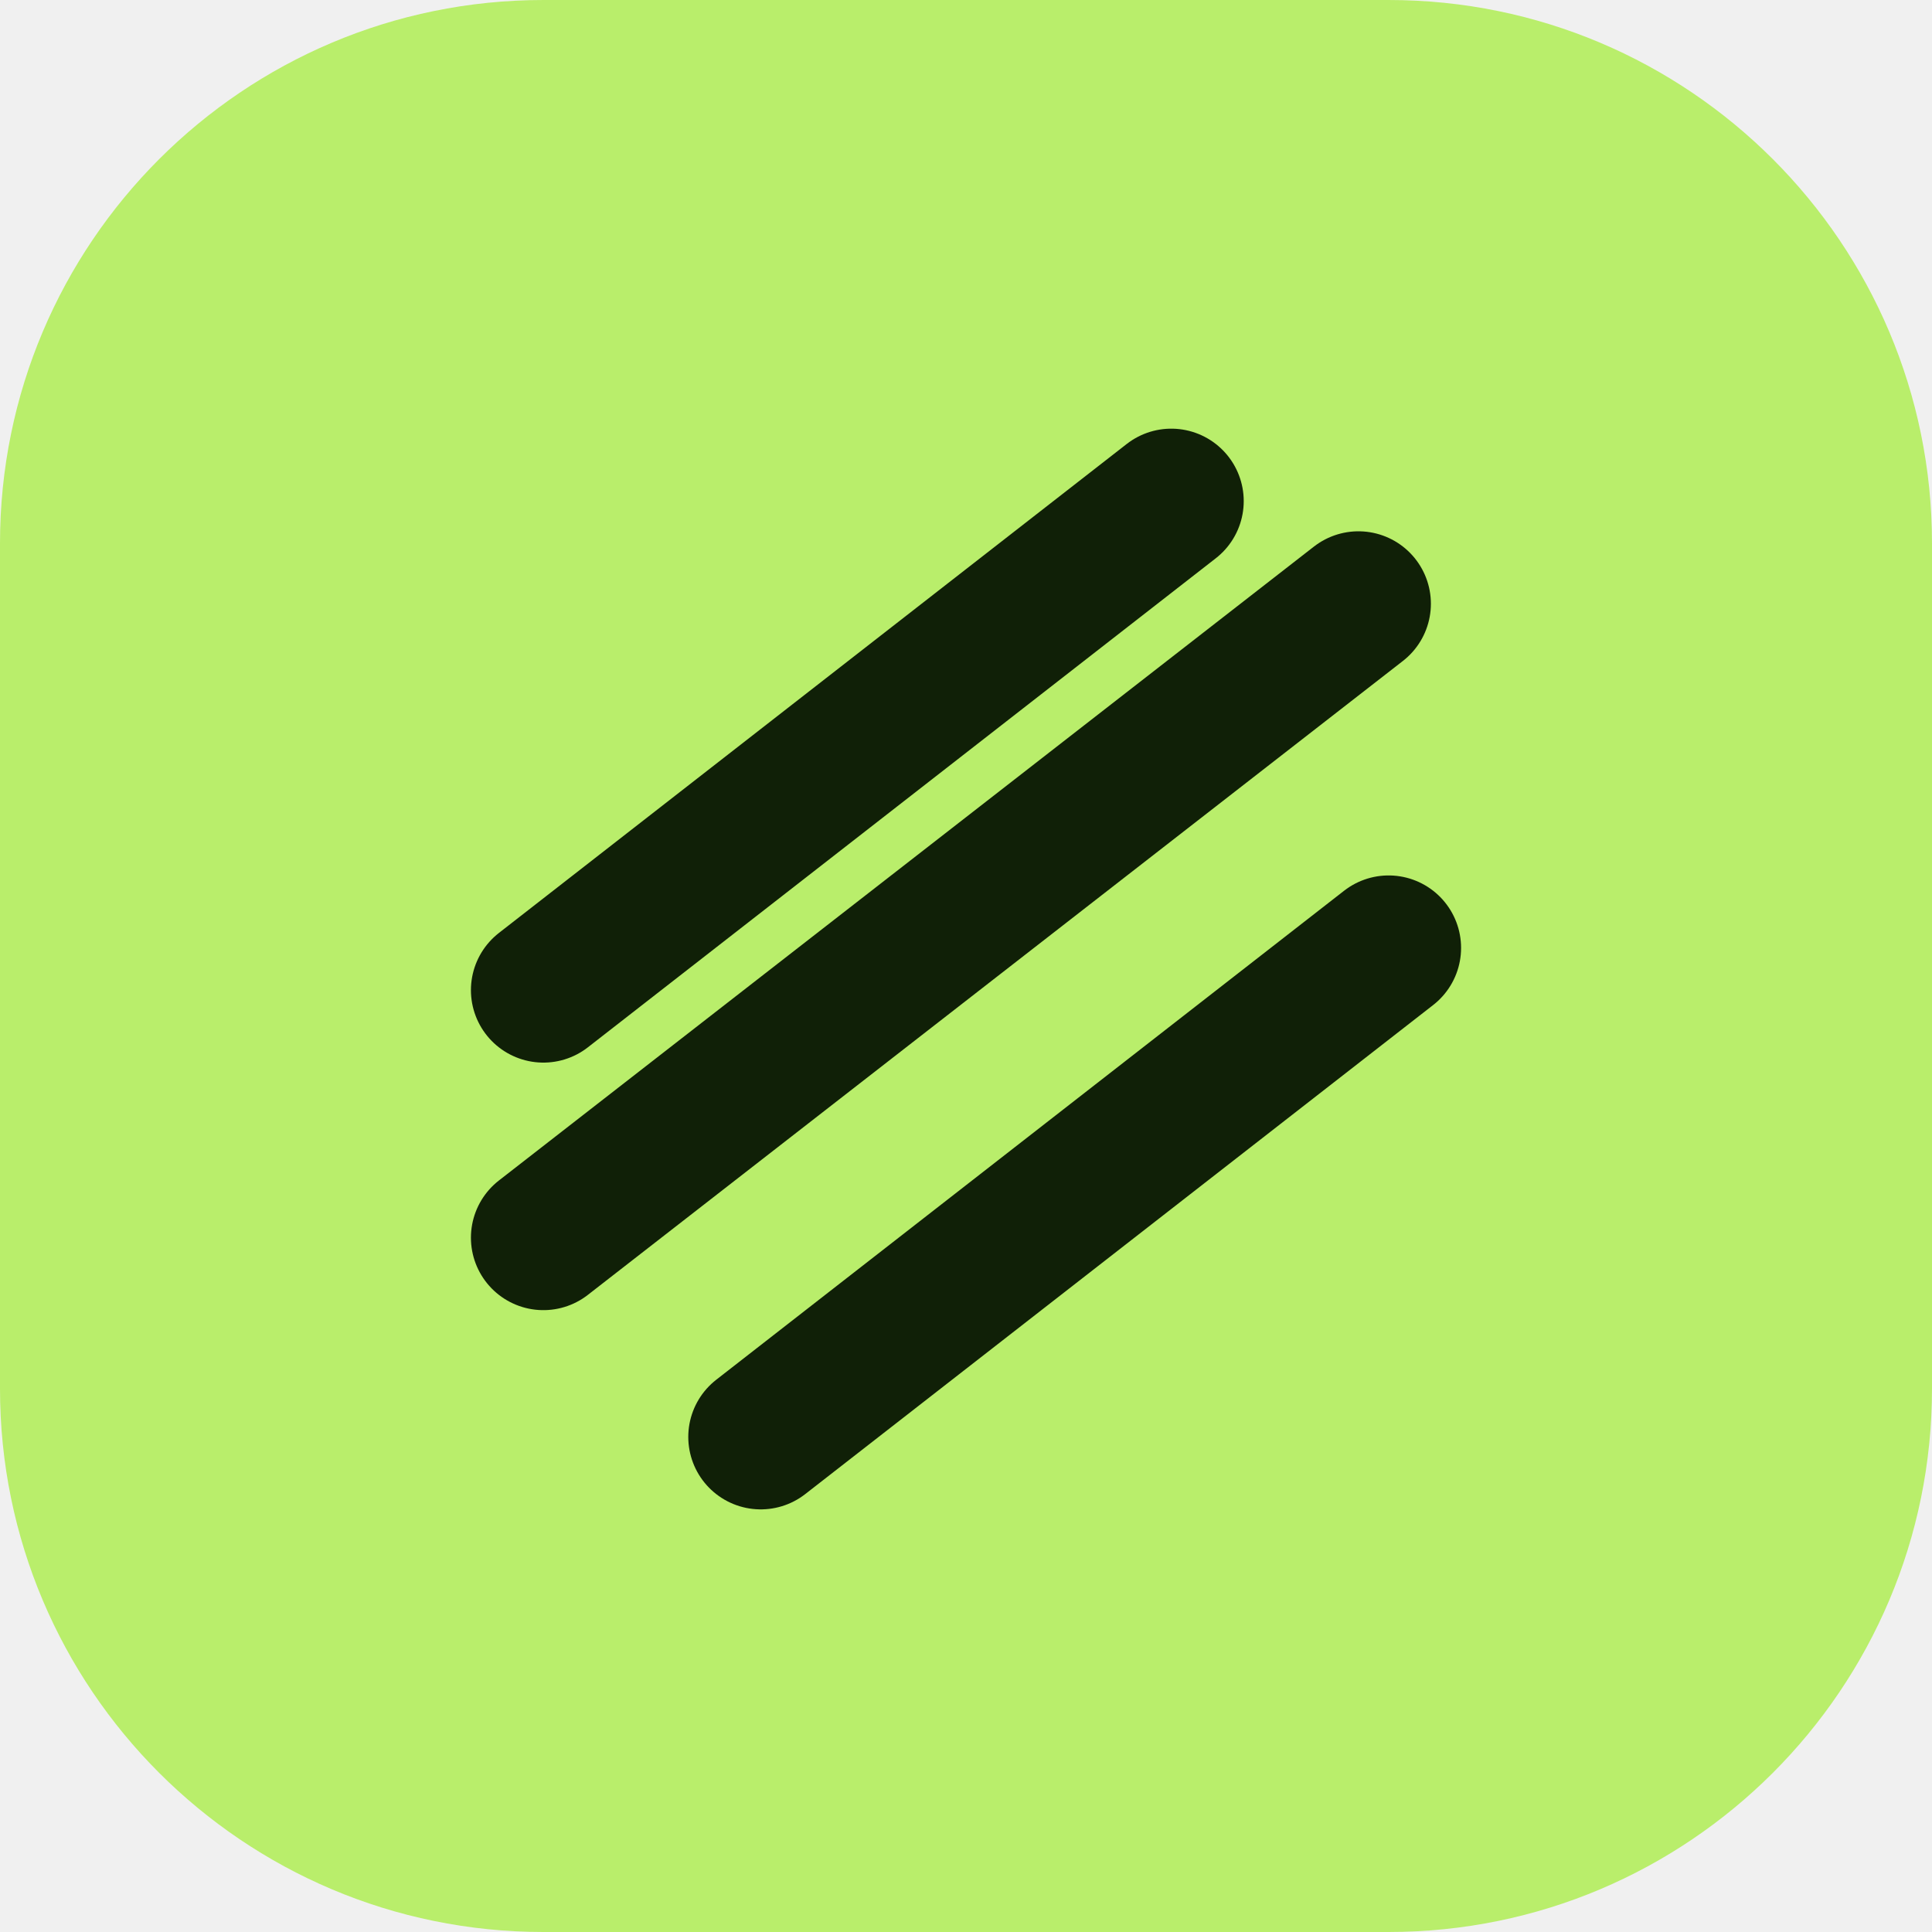
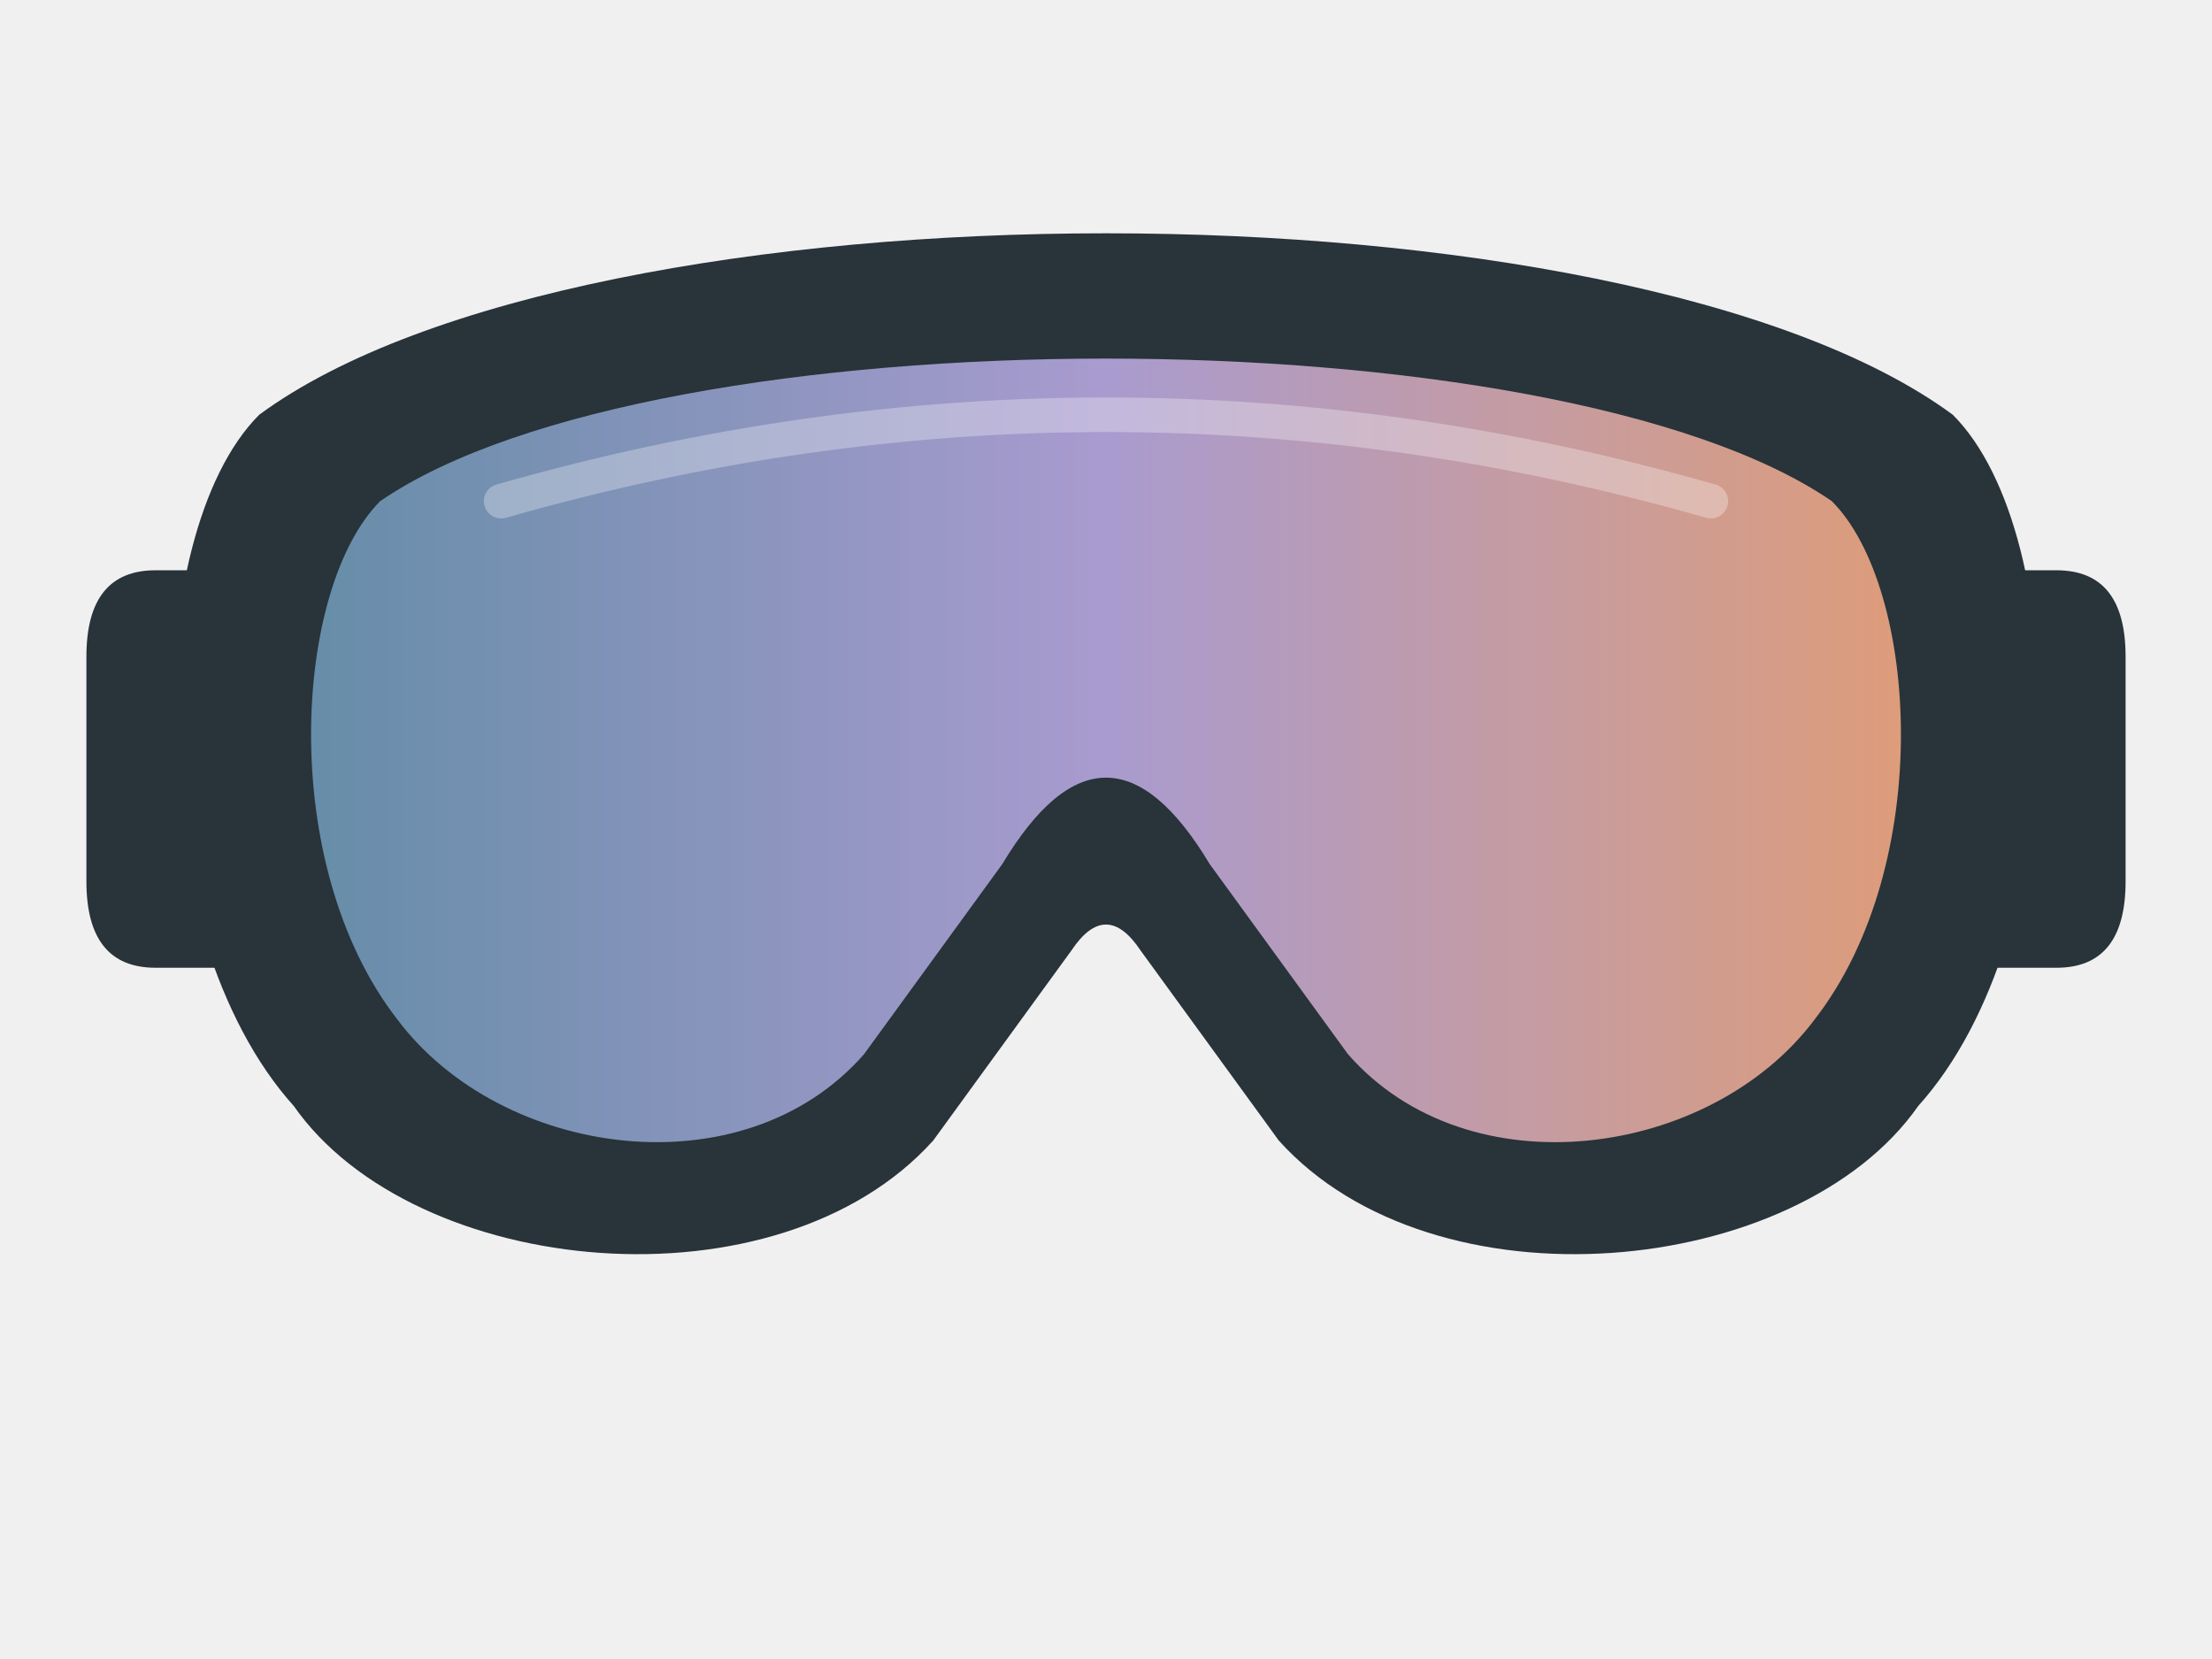
- <svg xmlns="http://www.w3.org/2000/svg" viewBox="0 0 32 32">
-   <rect width="32" height="32" rx="9" fill="#b9ee6b" />
-   <path d="M9 20.5 22.5 10M9 16.4 19.4 8.3M12.6 23.8 23 15.7" fill="none" stroke="#102007" stroke-width="2.4" stroke-linecap="round" />
+ <svg xmlns="http://www.w3.org/2000/svg" viewBox="0 0 128 96" role="img" aria-label="Sherpa goggles, mineral lens">
+   <defs>
+     <linearGradient id="lens" x1="0" y1="0" x2="1" y2="0">
+       <stop offset="0" stop-color="#658DA8" />
+       <stop offset=".5" stop-color="#A99BCF" />
+       <stop offset="1" stop-color="#DE9C79" />
+     </linearGradient>
+   </defs>
+   <path d="M9 33H16V56H9Q5 56 5 51V38Q5 33 9 33ZM112 33H119Q123 33 123 38V51Q123 56 119 56H112Z" fill="#28333A" />
+   <path d="M15 24 C34 10 94 10 113 24 C120 31 120 54 111 64 C104 74 83 76 74 66 L66 55 Q64 52 62 55 L54 66 C45 76 24 74 17 64 C8 54 8 31 15 24 Z" fill="#28333A" />
+   <path d="M22 29 C38 18 90 18 106 29 C111 34 112 50 105 59 C99 67 85 69 78 61 L70 50 Q64 40 58 50 L50 61 C43 69 29 67 23 59 C16 50 17 34 22 29 Z" fill="url(#lens)" />
+   <path d="M29 29Q64 19 99 29" fill="none" stroke="#FFFFFF" stroke-opacity=".3" stroke-width="2" stroke-linecap="round" />
</svg>
